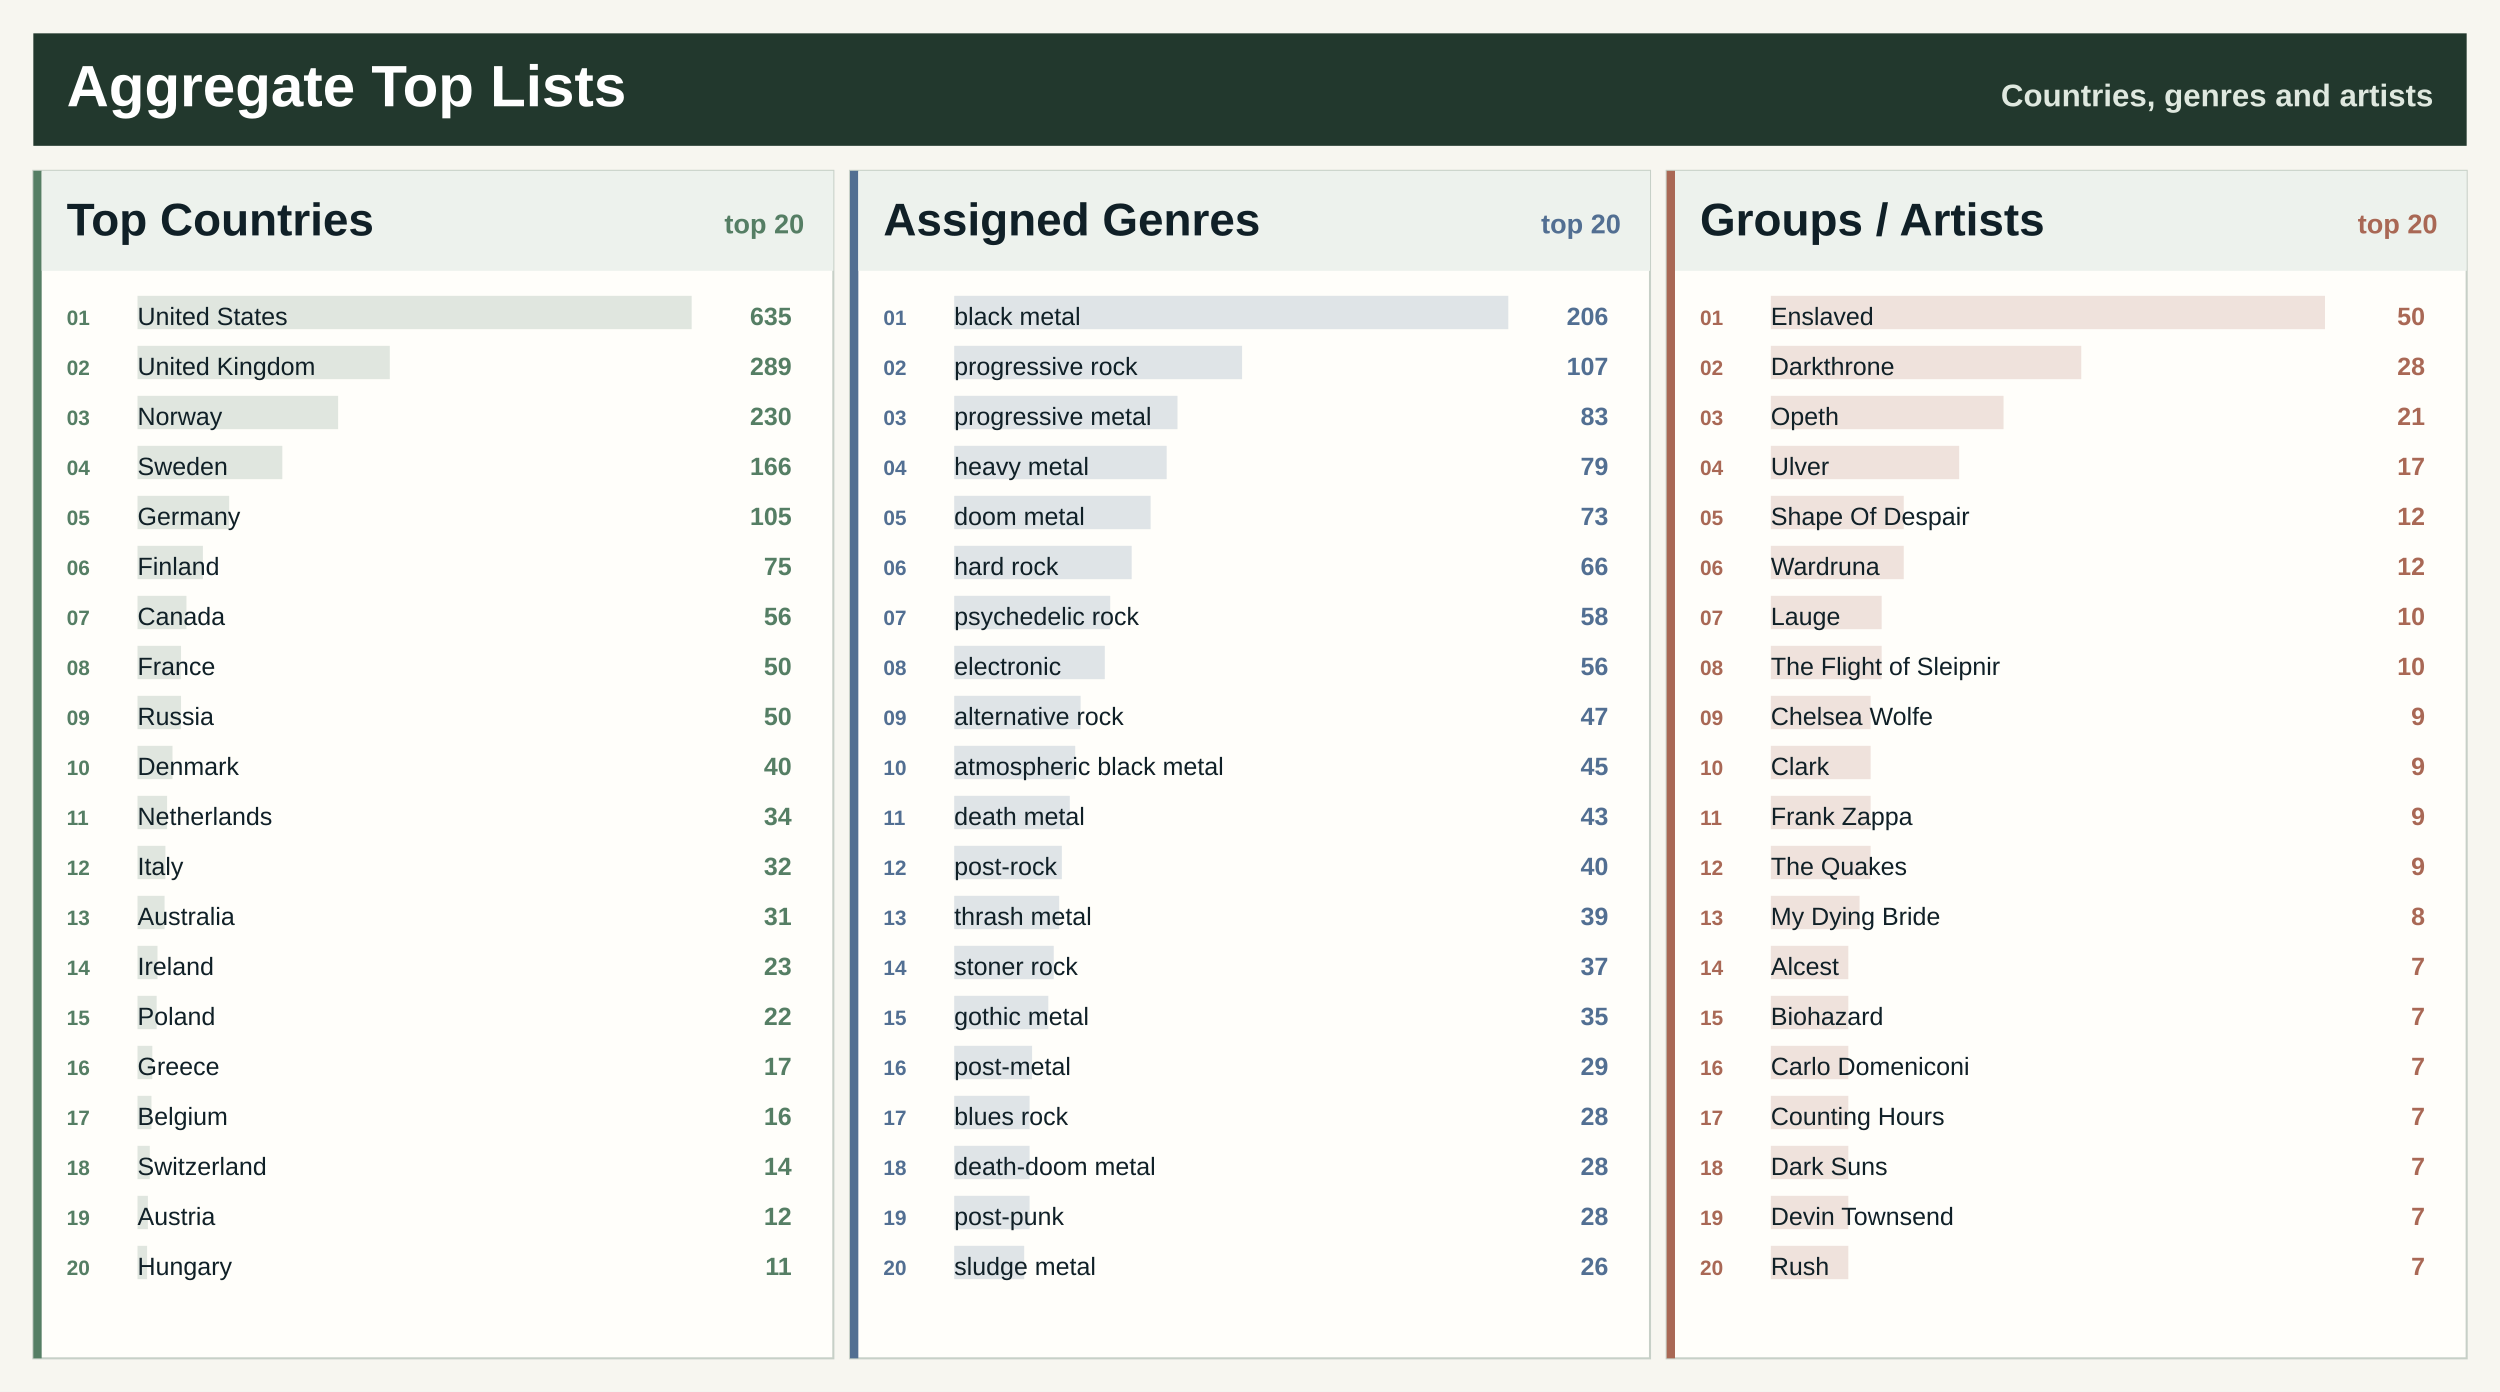
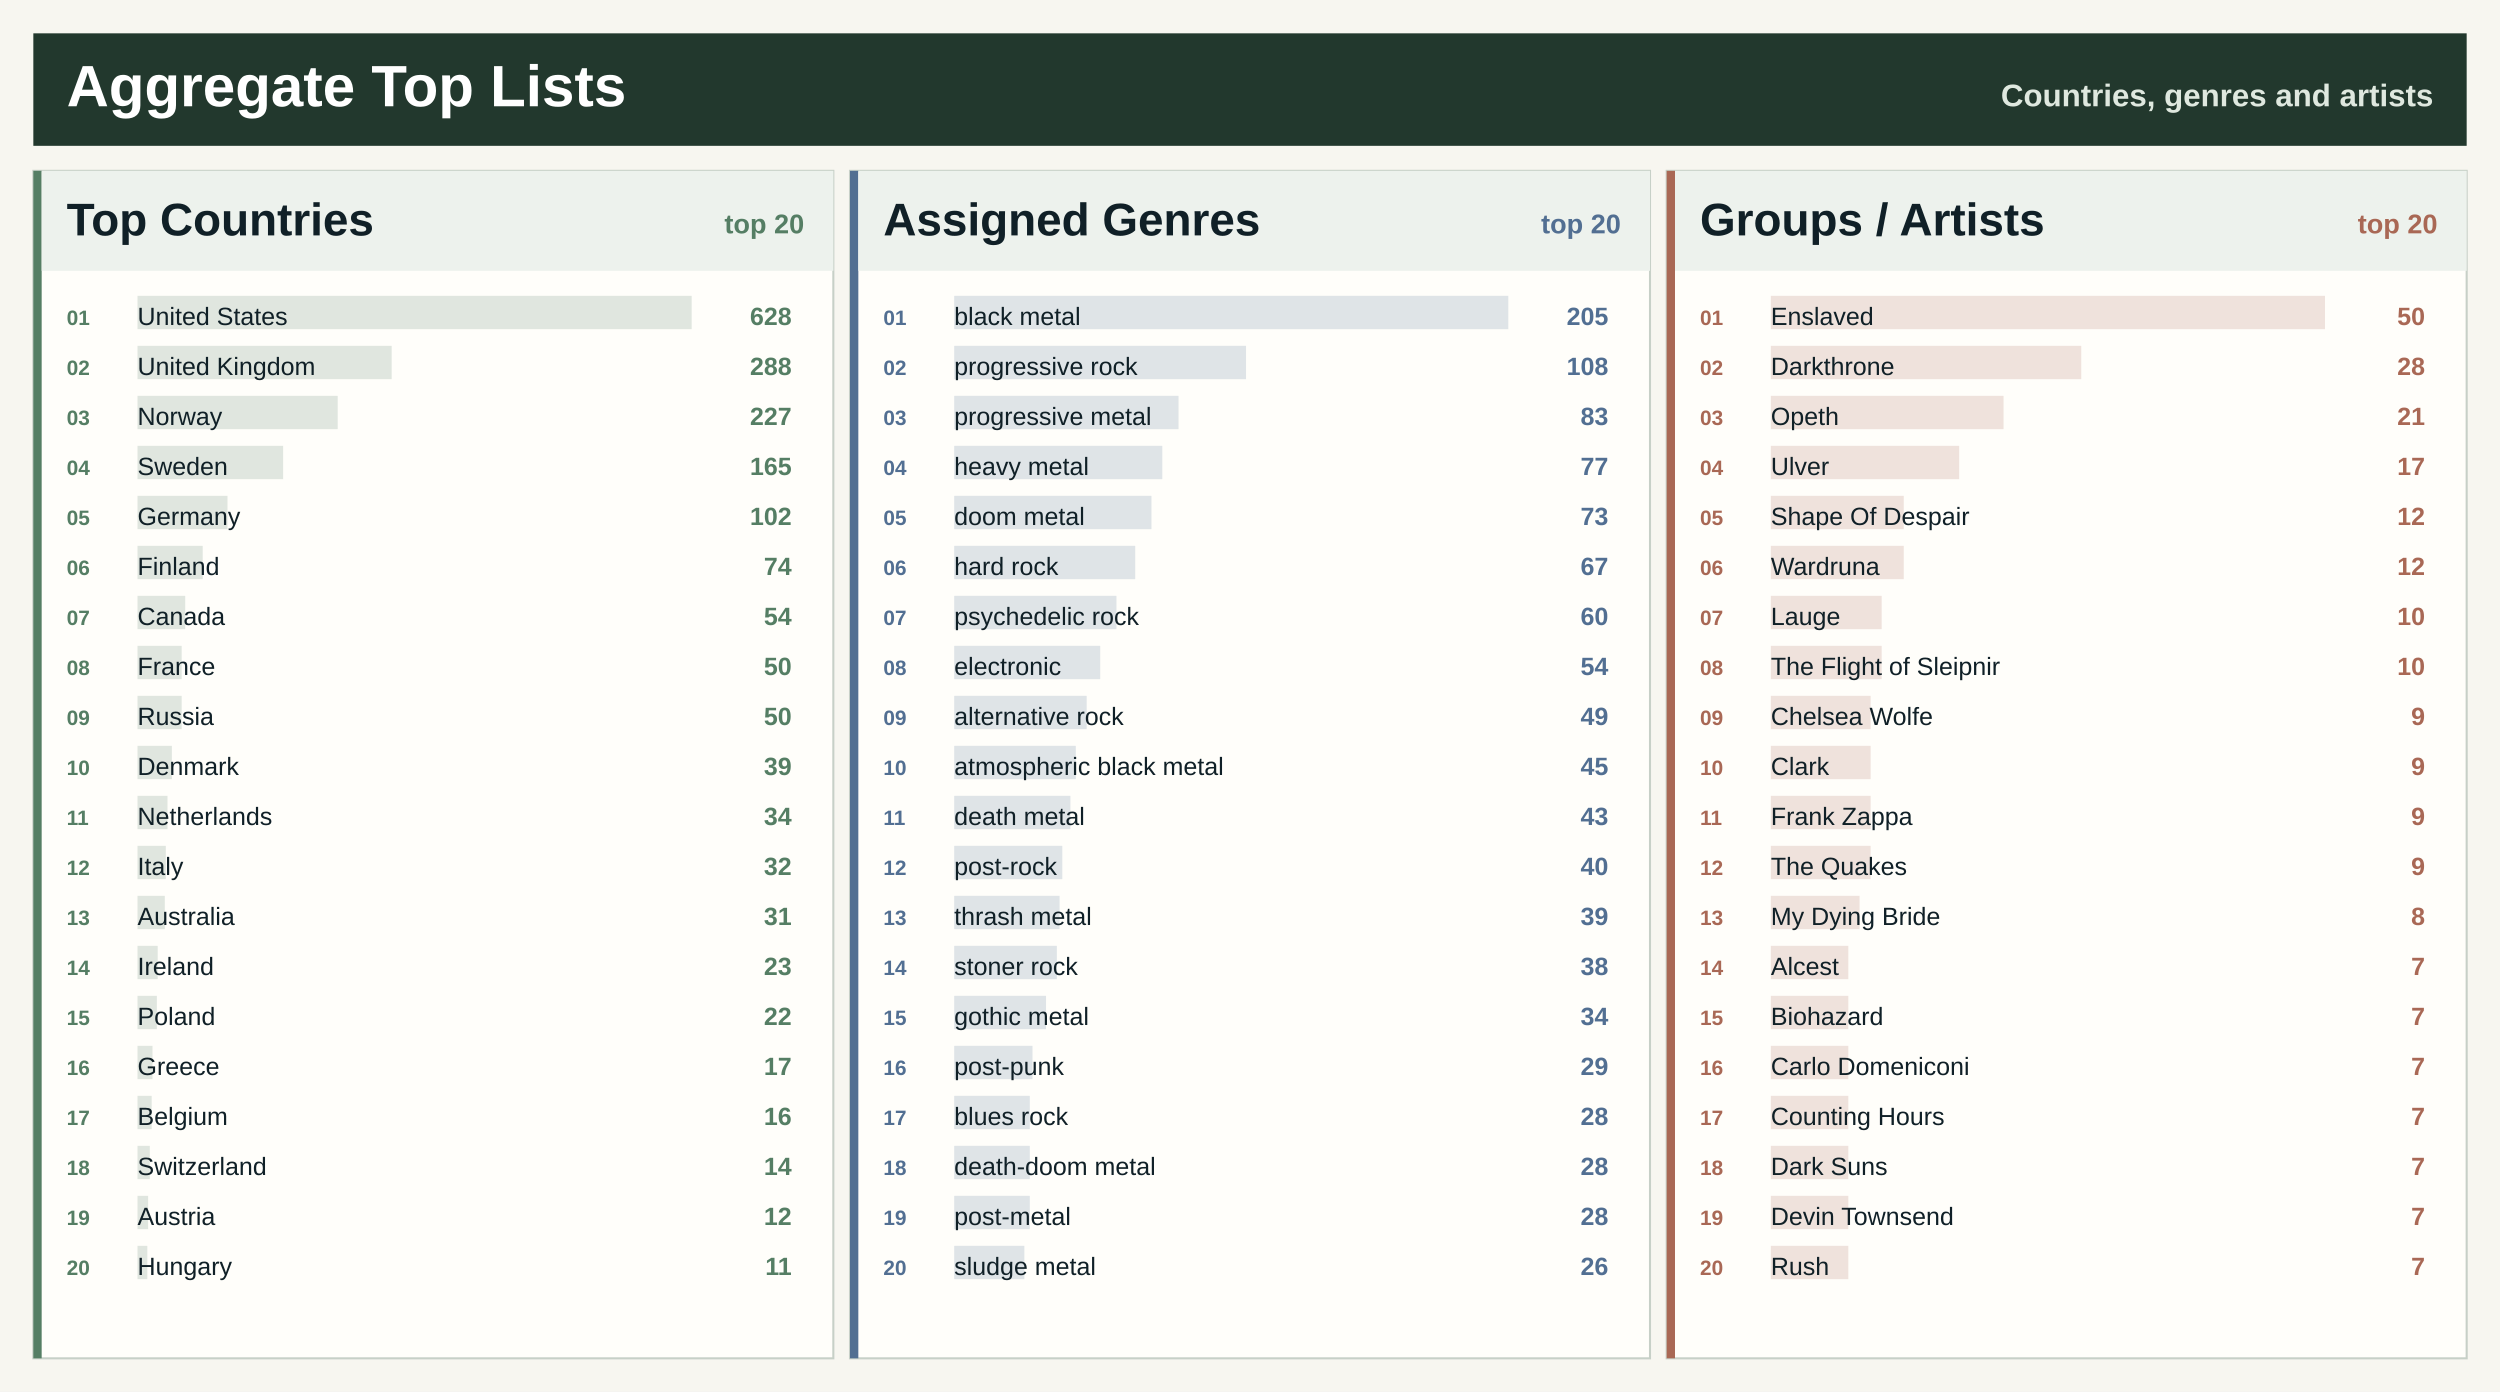
<svg xmlns="http://www.w3.org/2000/svg" width="1200" height="668" viewBox="0 0 1200 668" role="img" aria-label="Spotify aggregate top lists">
  <rect width="1200" height="668" fill="#f7f6f0" />
  <rect x="16" y="16" width="1168" height="54" fill="#22382d" />
  <text x="32.0" y="51.0" font-family="Segoe UI, Arial, sans-serif" font-size="28" font-weight="800" fill="#ffffff" text-anchor="start">Aggregate Top Lists</text>
  <text x="1168.0" y="51.0" font-family="Segoe UI, Arial, sans-serif" font-size="15" font-weight="800" fill="#dfe8df" text-anchor="end">Countries, genres and artists</text>
  <rect x="16.0" y="82.0" width="384.0" height="570" fill="#fffefa" stroke="#c7d0c7" />
  <rect x="16.0" y="82.0" width="4" height="570" fill="#557e64" />
  <rect x="20.0" y="82.0" width="380.0" height="48" fill="#edf2ed" />
  <text x="32.0" y="113.0" font-family="Segoe UI, Arial, sans-serif" font-size="22" font-weight="800" fill="#102027" text-anchor="start">Top Countries</text>
  <text x="386.0" y="112.0" font-family="Segoe UI, Arial, sans-serif" font-size="13" font-weight="800" fill="#557e64" text-anchor="end">top 20</text>
  <rect x="66.0" y="142.0" width="266.0" height="16" fill="#557e64" fill-opacity="0.18" />
  <text x="32.0" y="156.0" font-family="Segoe UI, Arial, sans-serif" font-size="10" font-weight="800" fill="#557e64" text-anchor="start">01</text>
  <text x="66.0" y="156.0" font-family="Segoe UI, Arial, sans-serif" font-size="12" font-weight="400" fill="#102027" text-anchor="start">United States</text>
-   <text x="380.0" y="156.0" font-family="Segoe UI, Arial, sans-serif" font-size="12" font-weight="800" fill="#557e64" text-anchor="end">635</text>
-   <rect x="66.0" y="166.0" width="121.1" height="16" fill="#557e64" fill-opacity="0.18" />
+   <text x="380.0" y="156.0" font-family="Segoe UI, Arial, sans-serif" font-size="12" font-weight="800" fill="#557e64" text-anchor="end">628</text>
+   <rect x="66.0" y="166.0" width="122.0" height="16" fill="#557e64" fill-opacity="0.18" />
  <text x="32.0" y="180.0" font-family="Segoe UI, Arial, sans-serif" font-size="10" font-weight="800" fill="#557e64" text-anchor="start">02</text>
  <text x="66.0" y="180.0" font-family="Segoe UI, Arial, sans-serif" font-size="12" font-weight="400" fill="#102027" text-anchor="start">United Kingdom</text>
-   <text x="380.0" y="180.0" font-family="Segoe UI, Arial, sans-serif" font-size="12" font-weight="800" fill="#557e64" text-anchor="end">289</text>
-   <rect x="66.0" y="190.0" width="96.3" height="16" fill="#557e64" fill-opacity="0.18" />
+   <text x="380.0" y="180.0" font-family="Segoe UI, Arial, sans-serif" font-size="12" font-weight="800" fill="#557e64" text-anchor="end">288</text>
+   <rect x="66.0" y="190.0" width="96.1" height="16" fill="#557e64" fill-opacity="0.18" />
  <text x="32.0" y="204.0" font-family="Segoe UI, Arial, sans-serif" font-size="10" font-weight="800" fill="#557e64" text-anchor="start">03</text>
  <text x="66.0" y="204.0" font-family="Segoe UI, Arial, sans-serif" font-size="12" font-weight="400" fill="#102027" text-anchor="start">Norway</text>
-   <text x="380.0" y="204.0" font-family="Segoe UI, Arial, sans-serif" font-size="12" font-weight="800" fill="#557e64" text-anchor="end">230</text>
-   <rect x="66.0" y="214.0" width="69.5" height="16" fill="#557e64" fill-opacity="0.18" />
+   <text x="380.0" y="204.0" font-family="Segoe UI, Arial, sans-serif" font-size="12" font-weight="800" fill="#557e64" text-anchor="end">227</text>
+   <rect x="66.0" y="214.0" width="69.9" height="16" fill="#557e64" fill-opacity="0.18" />
  <text x="32.0" y="228.0" font-family="Segoe UI, Arial, sans-serif" font-size="10" font-weight="800" fill="#557e64" text-anchor="start">04</text>
  <text x="66.0" y="228.0" font-family="Segoe UI, Arial, sans-serif" font-size="12" font-weight="400" fill="#102027" text-anchor="start">Sweden</text>
-   <text x="380.0" y="228.0" font-family="Segoe UI, Arial, sans-serif" font-size="12" font-weight="800" fill="#557e64" text-anchor="end">166</text>
-   <rect x="66.0" y="238.0" width="44.0" height="16" fill="#557e64" fill-opacity="0.18" />
+   <text x="380.0" y="228.0" font-family="Segoe UI, Arial, sans-serif" font-size="12" font-weight="800" fill="#557e64" text-anchor="end">165</text>
+   <rect x="66.0" y="238.0" width="43.2" height="16" fill="#557e64" fill-opacity="0.18" />
  <text x="32.0" y="252.0" font-family="Segoe UI, Arial, sans-serif" font-size="10" font-weight="800" fill="#557e64" text-anchor="start">05</text>
  <text x="66.0" y="252.0" font-family="Segoe UI, Arial, sans-serif" font-size="12" font-weight="400" fill="#102027" text-anchor="start">Germany</text>
-   <text x="380.0" y="252.0" font-family="Segoe UI, Arial, sans-serif" font-size="12" font-weight="800" fill="#557e64" text-anchor="end">105</text>
-   <rect x="66.0" y="262.0" width="31.4" height="16" fill="#557e64" fill-opacity="0.18" />
+   <text x="380.0" y="252.0" font-family="Segoe UI, Arial, sans-serif" font-size="12" font-weight="800" fill="#557e64" text-anchor="end">102</text>
+   <rect x="66.0" y="262.0" width="31.3" height="16" fill="#557e64" fill-opacity="0.18" />
  <text x="32.0" y="276.0" font-family="Segoe UI, Arial, sans-serif" font-size="10" font-weight="800" fill="#557e64" text-anchor="start">06</text>
  <text x="66.0" y="276.0" font-family="Segoe UI, Arial, sans-serif" font-size="12" font-weight="400" fill="#102027" text-anchor="start">Finland</text>
-   <text x="380.0" y="276.0" font-family="Segoe UI, Arial, sans-serif" font-size="12" font-weight="800" fill="#557e64" text-anchor="end">75</text>
-   <rect x="66.0" y="286.0" width="23.5" height="16" fill="#557e64" fill-opacity="0.18" />
+   <text x="380.0" y="276.0" font-family="Segoe UI, Arial, sans-serif" font-size="12" font-weight="800" fill="#557e64" text-anchor="end">74</text>
+   <rect x="66.0" y="286.0" width="22.9" height="16" fill="#557e64" fill-opacity="0.18" />
  <text x="32.0" y="300.0" font-family="Segoe UI, Arial, sans-serif" font-size="10" font-weight="800" fill="#557e64" text-anchor="start">07</text>
  <text x="66.0" y="300.0" font-family="Segoe UI, Arial, sans-serif" font-size="12" font-weight="400" fill="#102027" text-anchor="start">Canada</text>
-   <text x="380.0" y="300.0" font-family="Segoe UI, Arial, sans-serif" font-size="12" font-weight="800" fill="#557e64" text-anchor="end">56</text>
-   <rect x="66.0" y="310.0" width="20.9" height="16" fill="#557e64" fill-opacity="0.18" />
+   <text x="380.0" y="300.0" font-family="Segoe UI, Arial, sans-serif" font-size="12" font-weight="800" fill="#557e64" text-anchor="end">54</text>
+   <rect x="66.0" y="310.0" width="21.2" height="16" fill="#557e64" fill-opacity="0.18" />
  <text x="32.0" y="324.0" font-family="Segoe UI, Arial, sans-serif" font-size="10" font-weight="800" fill="#557e64" text-anchor="start">08</text>
  <text x="66.0" y="324.0" font-family="Segoe UI, Arial, sans-serif" font-size="12" font-weight="400" fill="#102027" text-anchor="start">France</text>
  <text x="380.0" y="324.0" font-family="Segoe UI, Arial, sans-serif" font-size="12" font-weight="800" fill="#557e64" text-anchor="end">50</text>
-   <rect x="66.0" y="334.0" width="20.9" height="16" fill="#557e64" fill-opacity="0.18" />
+   <rect x="66.0" y="334.0" width="21.2" height="16" fill="#557e64" fill-opacity="0.18" />
  <text x="32.0" y="348.0" font-family="Segoe UI, Arial, sans-serif" font-size="10" font-weight="800" fill="#557e64" text-anchor="start">09</text>
  <text x="66.0" y="348.0" font-family="Segoe UI, Arial, sans-serif" font-size="12" font-weight="400" fill="#102027" text-anchor="start">Russia</text>
  <text x="380.0" y="348.0" font-family="Segoe UI, Arial, sans-serif" font-size="12" font-weight="800" fill="#557e64" text-anchor="end">50</text>
-   <rect x="66.0" y="358.0" width="16.8" height="16" fill="#557e64" fill-opacity="0.18" />
+   <rect x="66.0" y="358.0" width="16.5" height="16" fill="#557e64" fill-opacity="0.18" />
  <text x="32.0" y="372.0" font-family="Segoe UI, Arial, sans-serif" font-size="10" font-weight="800" fill="#557e64" text-anchor="start">10</text>
  <text x="66.0" y="372.0" font-family="Segoe UI, Arial, sans-serif" font-size="12" font-weight="400" fill="#102027" text-anchor="start">Denmark</text>
-   <text x="380.0" y="372.0" font-family="Segoe UI, Arial, sans-serif" font-size="12" font-weight="800" fill="#557e64" text-anchor="end">40</text>
-   <rect x="66.0" y="382.0" width="14.2" height="16" fill="#557e64" fill-opacity="0.18" />
+   <text x="380.0" y="372.0" font-family="Segoe UI, Arial, sans-serif" font-size="12" font-weight="800" fill="#557e64" text-anchor="end">39</text>
+   <rect x="66.0" y="382.0" width="14.4" height="16" fill="#557e64" fill-opacity="0.18" />
  <text x="32.0" y="396.0" font-family="Segoe UI, Arial, sans-serif" font-size="10" font-weight="800" fill="#557e64" text-anchor="start">11</text>
  <text x="66.0" y="396.0" font-family="Segoe UI, Arial, sans-serif" font-size="12" font-weight="400" fill="#102027" text-anchor="start">Netherlands</text>
  <text x="380.0" y="396.0" font-family="Segoe UI, Arial, sans-serif" font-size="12" font-weight="800" fill="#557e64" text-anchor="end">34</text>
-   <rect x="66.0" y="406.0" width="13.4" height="16" fill="#557e64" fill-opacity="0.18" />
+   <rect x="66.0" y="406.0" width="13.6" height="16" fill="#557e64" fill-opacity="0.18" />
  <text x="32.0" y="420.0" font-family="Segoe UI, Arial, sans-serif" font-size="10" font-weight="800" fill="#557e64" text-anchor="start">12</text>
  <text x="66.0" y="420.0" font-family="Segoe UI, Arial, sans-serif" font-size="12" font-weight="400" fill="#102027" text-anchor="start">Italy</text>
  <text x="380.0" y="420.0" font-family="Segoe UI, Arial, sans-serif" font-size="12" font-weight="800" fill="#557e64" text-anchor="end">32</text>
-   <rect x="66.0" y="430.0" width="13.0" height="16" fill="#557e64" fill-opacity="0.18" />
+   <rect x="66.0" y="430.0" width="13.1" height="16" fill="#557e64" fill-opacity="0.18" />
  <text x="32.0" y="444.0" font-family="Segoe UI, Arial, sans-serif" font-size="10" font-weight="800" fill="#557e64" text-anchor="start">13</text>
  <text x="66.0" y="444.0" font-family="Segoe UI, Arial, sans-serif" font-size="12" font-weight="400" fill="#102027" text-anchor="start">Australia</text>
  <text x="380.0" y="444.0" font-family="Segoe UI, Arial, sans-serif" font-size="12" font-weight="800" fill="#557e64" text-anchor="end">31</text>
-   <rect x="66.0" y="454.0" width="9.6" height="16" fill="#557e64" fill-opacity="0.18" />
+   <rect x="66.0" y="454.0" width="9.7" height="16" fill="#557e64" fill-opacity="0.18" />
  <text x="32.0" y="468.0" font-family="Segoe UI, Arial, sans-serif" font-size="10" font-weight="800" fill="#557e64" text-anchor="start">14</text>
  <text x="66.0" y="468.0" font-family="Segoe UI, Arial, sans-serif" font-size="12" font-weight="400" fill="#102027" text-anchor="start">Ireland</text>
  <text x="380.0" y="468.0" font-family="Segoe UI, Arial, sans-serif" font-size="12" font-weight="800" fill="#557e64" text-anchor="end">23</text>
-   <rect x="66.0" y="478.0" width="9.2" height="16" fill="#557e64" fill-opacity="0.18" />
+   <rect x="66.0" y="478.0" width="9.3" height="16" fill="#557e64" fill-opacity="0.18" />
  <text x="32.0" y="492.0" font-family="Segoe UI, Arial, sans-serif" font-size="10" font-weight="800" fill="#557e64" text-anchor="start">15</text>
  <text x="66.0" y="492.0" font-family="Segoe UI, Arial, sans-serif" font-size="12" font-weight="400" fill="#102027" text-anchor="start">Poland</text>
  <text x="380.0" y="492.0" font-family="Segoe UI, Arial, sans-serif" font-size="12" font-weight="800" fill="#557e64" text-anchor="end">22</text>
-   <rect x="66.0" y="502.0" width="7.1" height="16" fill="#557e64" fill-opacity="0.18" />
+   <rect x="66.0" y="502.0" width="7.2" height="16" fill="#557e64" fill-opacity="0.18" />
  <text x="32.0" y="516.0" font-family="Segoe UI, Arial, sans-serif" font-size="10" font-weight="800" fill="#557e64" text-anchor="start">16</text>
  <text x="66.0" y="516.0" font-family="Segoe UI, Arial, sans-serif" font-size="12" font-weight="400" fill="#102027" text-anchor="start">Greece</text>
  <text x="380.0" y="516.0" font-family="Segoe UI, Arial, sans-serif" font-size="12" font-weight="800" fill="#557e64" text-anchor="end">17</text>
-   <rect x="66.0" y="526.0" width="6.7" height="16" fill="#557e64" fill-opacity="0.18" />
+   <rect x="66.0" y="526.0" width="6.8" height="16" fill="#557e64" fill-opacity="0.18" />
  <text x="32.0" y="540.0" font-family="Segoe UI, Arial, sans-serif" font-size="10" font-weight="800" fill="#557e64" text-anchor="start">17</text>
  <text x="66.0" y="540.0" font-family="Segoe UI, Arial, sans-serif" font-size="12" font-weight="400" fill="#102027" text-anchor="start">Belgium</text>
  <text x="380.0" y="540.0" font-family="Segoe UI, Arial, sans-serif" font-size="12" font-weight="800" fill="#557e64" text-anchor="end">16</text>
  <rect x="66.0" y="550.0" width="5.9" height="16" fill="#557e64" fill-opacity="0.18" />
  <text x="32.0" y="564.0" font-family="Segoe UI, Arial, sans-serif" font-size="10" font-weight="800" fill="#557e64" text-anchor="start">18</text>
  <text x="66.0" y="564.0" font-family="Segoe UI, Arial, sans-serif" font-size="12" font-weight="400" fill="#102027" text-anchor="start">Switzerland</text>
  <text x="380.0" y="564.0" font-family="Segoe UI, Arial, sans-serif" font-size="12" font-weight="800" fill="#557e64" text-anchor="end">14</text>
-   <rect x="66.0" y="574.0" width="5.0" height="16" fill="#557e64" fill-opacity="0.18" />
+   <rect x="66.0" y="574.0" width="5.1" height="16" fill="#557e64" fill-opacity="0.18" />
  <text x="32.0" y="588.0" font-family="Segoe UI, Arial, sans-serif" font-size="10" font-weight="800" fill="#557e64" text-anchor="start">19</text>
  <text x="66.0" y="588.0" font-family="Segoe UI, Arial, sans-serif" font-size="12" font-weight="400" fill="#102027" text-anchor="start">Austria</text>
  <text x="380.0" y="588.0" font-family="Segoe UI, Arial, sans-serif" font-size="12" font-weight="800" fill="#557e64" text-anchor="end">12</text>
-   <rect x="66.0" y="598.0" width="4.6" height="16" fill="#557e64" fill-opacity="0.18" />
+   <rect x="66.0" y="598.0" width="4.7" height="16" fill="#557e64" fill-opacity="0.18" />
  <text x="32.0" y="612.0" font-family="Segoe UI, Arial, sans-serif" font-size="10" font-weight="800" fill="#557e64" text-anchor="start">20</text>
  <text x="66.0" y="612.0" font-family="Segoe UI, Arial, sans-serif" font-size="12" font-weight="400" fill="#102027" text-anchor="start">Hungary</text>
  <text x="380.0" y="612.0" font-family="Segoe UI, Arial, sans-serif" font-size="12" font-weight="800" fill="#557e64" text-anchor="end">11</text>
  <rect x="408.0" y="82.0" width="384.0" height="570" fill="#fffefa" stroke="#c7d0c7" />
  <rect x="408.0" y="82.0" width="4" height="570" fill="#526f92" />
  <rect x="412.0" y="82.0" width="380.0" height="48" fill="#edf2ed" />
  <text x="424.0" y="113.0" font-family="Segoe UI, Arial, sans-serif" font-size="22" font-weight="800" fill="#102027" text-anchor="start">Assigned Genres</text>
  <text x="778.0" y="112.0" font-family="Segoe UI, Arial, sans-serif" font-size="13" font-weight="800" fill="#526f92" text-anchor="end">top 20</text>
  <rect x="458.0" y="142.0" width="266.0" height="16" fill="#526f92" fill-opacity="0.18" />
  <text x="424.0" y="156.0" font-family="Segoe UI, Arial, sans-serif" font-size="10" font-weight="800" fill="#526f92" text-anchor="start">01</text>
  <text x="458.0" y="156.0" font-family="Segoe UI, Arial, sans-serif" font-size="12" font-weight="400" fill="#102027" text-anchor="start">black metal</text>
-   <text x="772.0" y="156.0" font-family="Segoe UI, Arial, sans-serif" font-size="12" font-weight="800" fill="#526f92" text-anchor="end">206</text>
-   <rect x="458.0" y="166.0" width="138.2" height="16" fill="#526f92" fill-opacity="0.18" />
+   <text x="772.0" y="156.0" font-family="Segoe UI, Arial, sans-serif" font-size="12" font-weight="800" fill="#526f92" text-anchor="end">205</text>
+   <rect x="458.0" y="166.0" width="140.1" height="16" fill="#526f92" fill-opacity="0.18" />
  <text x="424.0" y="180.0" font-family="Segoe UI, Arial, sans-serif" font-size="10" font-weight="800" fill="#526f92" text-anchor="start">02</text>
  <text x="458.0" y="180.0" font-family="Segoe UI, Arial, sans-serif" font-size="12" font-weight="400" fill="#102027" text-anchor="start">progressive rock</text>
-   <text x="772.0" y="180.0" font-family="Segoe UI, Arial, sans-serif" font-size="12" font-weight="800" fill="#526f92" text-anchor="end">107</text>
-   <rect x="458.0" y="190.0" width="107.2" height="16" fill="#526f92" fill-opacity="0.18" />
+   <text x="772.0" y="180.0" font-family="Segoe UI, Arial, sans-serif" font-size="12" font-weight="800" fill="#526f92" text-anchor="end">108</text>
+   <rect x="458.0" y="190.0" width="107.7" height="16" fill="#526f92" fill-opacity="0.18" />
  <text x="424.0" y="204.0" font-family="Segoe UI, Arial, sans-serif" font-size="10" font-weight="800" fill="#526f92" text-anchor="start">03</text>
  <text x="458.0" y="204.0" font-family="Segoe UI, Arial, sans-serif" font-size="12" font-weight="400" fill="#102027" text-anchor="start">progressive metal</text>
  <text x="772.0" y="204.0" font-family="Segoe UI, Arial, sans-serif" font-size="12" font-weight="800" fill="#526f92" text-anchor="end">83</text>
-   <rect x="458.0" y="214.0" width="102.0" height="16" fill="#526f92" fill-opacity="0.18" />
+   <rect x="458.0" y="214.0" width="99.9" height="16" fill="#526f92" fill-opacity="0.18" />
  <text x="424.0" y="228.0" font-family="Segoe UI, Arial, sans-serif" font-size="10" font-weight="800" fill="#526f92" text-anchor="start">04</text>
  <text x="458.0" y="228.0" font-family="Segoe UI, Arial, sans-serif" font-size="12" font-weight="400" fill="#102027" text-anchor="start">heavy metal</text>
-   <text x="772.0" y="228.0" font-family="Segoe UI, Arial, sans-serif" font-size="12" font-weight="800" fill="#526f92" text-anchor="end">79</text>
-   <rect x="458.0" y="238.0" width="94.3" height="16" fill="#526f92" fill-opacity="0.18" />
+   <text x="772.0" y="228.0" font-family="Segoe UI, Arial, sans-serif" font-size="12" font-weight="800" fill="#526f92" text-anchor="end">77</text>
+   <rect x="458.0" y="238.0" width="94.7" height="16" fill="#526f92" fill-opacity="0.18" />
  <text x="424.0" y="252.0" font-family="Segoe UI, Arial, sans-serif" font-size="10" font-weight="800" fill="#526f92" text-anchor="start">05</text>
  <text x="458.0" y="252.0" font-family="Segoe UI, Arial, sans-serif" font-size="12" font-weight="400" fill="#102027" text-anchor="start">doom metal</text>
  <text x="772.0" y="252.0" font-family="Segoe UI, Arial, sans-serif" font-size="12" font-weight="800" fill="#526f92" text-anchor="end">73</text>
-   <rect x="458.0" y="262.0" width="85.2" height="16" fill="#526f92" fill-opacity="0.18" />
+   <rect x="458.0" y="262.0" width="86.9" height="16" fill="#526f92" fill-opacity="0.18" />
  <text x="424.0" y="276.0" font-family="Segoe UI, Arial, sans-serif" font-size="10" font-weight="800" fill="#526f92" text-anchor="start">06</text>
  <text x="458.0" y="276.0" font-family="Segoe UI, Arial, sans-serif" font-size="12" font-weight="400" fill="#102027" text-anchor="start">hard rock</text>
-   <text x="772.0" y="276.0" font-family="Segoe UI, Arial, sans-serif" font-size="12" font-weight="800" fill="#526f92" text-anchor="end">66</text>
-   <rect x="458.0" y="286.0" width="74.9" height="16" fill="#526f92" fill-opacity="0.18" />
+   <text x="772.0" y="276.0" font-family="Segoe UI, Arial, sans-serif" font-size="12" font-weight="800" fill="#526f92" text-anchor="end">67</text>
+   <rect x="458.0" y="286.0" width="77.9" height="16" fill="#526f92" fill-opacity="0.18" />
  <text x="424.0" y="300.0" font-family="Segoe UI, Arial, sans-serif" font-size="10" font-weight="800" fill="#526f92" text-anchor="start">07</text>
  <text x="458.0" y="300.0" font-family="Segoe UI, Arial, sans-serif" font-size="12" font-weight="400" fill="#102027" text-anchor="start">psychedelic rock</text>
-   <text x="772.0" y="300.0" font-family="Segoe UI, Arial, sans-serif" font-size="12" font-weight="800" fill="#526f92" text-anchor="end">58</text>
-   <rect x="458.0" y="310.0" width="72.3" height="16" fill="#526f92" fill-opacity="0.18" />
+   <text x="772.0" y="300.0" font-family="Segoe UI, Arial, sans-serif" font-size="12" font-weight="800" fill="#526f92" text-anchor="end">60</text>
+   <rect x="458.0" y="310.0" width="70.1" height="16" fill="#526f92" fill-opacity="0.18" />
  <text x="424.0" y="324.0" font-family="Segoe UI, Arial, sans-serif" font-size="10" font-weight="800" fill="#526f92" text-anchor="start">08</text>
  <text x="458.0" y="324.0" font-family="Segoe UI, Arial, sans-serif" font-size="12" font-weight="400" fill="#102027" text-anchor="start">electronic</text>
-   <text x="772.0" y="324.0" font-family="Segoe UI, Arial, sans-serif" font-size="12" font-weight="800" fill="#526f92" text-anchor="end">56</text>
-   <rect x="458.0" y="334.0" width="60.7" height="16" fill="#526f92" fill-opacity="0.18" />
+   <text x="772.0" y="324.0" font-family="Segoe UI, Arial, sans-serif" font-size="12" font-weight="800" fill="#526f92" text-anchor="end">54</text>
+   <rect x="458.0" y="334.0" width="63.6" height="16" fill="#526f92" fill-opacity="0.18" />
  <text x="424.0" y="348.0" font-family="Segoe UI, Arial, sans-serif" font-size="10" font-weight="800" fill="#526f92" text-anchor="start">09</text>
  <text x="458.0" y="348.0" font-family="Segoe UI, Arial, sans-serif" font-size="12" font-weight="400" fill="#102027" text-anchor="start">alternative rock</text>
-   <text x="772.0" y="348.0" font-family="Segoe UI, Arial, sans-serif" font-size="12" font-weight="800" fill="#526f92" text-anchor="end">47</text>
-   <rect x="458.0" y="358.0" width="58.1" height="16" fill="#526f92" fill-opacity="0.18" />
+   <text x="772.0" y="348.0" font-family="Segoe UI, Arial, sans-serif" font-size="12" font-weight="800" fill="#526f92" text-anchor="end">49</text>
+   <rect x="458.0" y="358.0" width="58.4" height="16" fill="#526f92" fill-opacity="0.18" />
  <text x="424.0" y="372.0" font-family="Segoe UI, Arial, sans-serif" font-size="10" font-weight="800" fill="#526f92" text-anchor="start">10</text>
  <text x="458.0" y="372.0" font-family="Segoe UI, Arial, sans-serif" font-size="12" font-weight="400" fill="#102027" text-anchor="start">atmospheric black metal</text>
  <text x="772.0" y="372.0" font-family="Segoe UI, Arial, sans-serif" font-size="12" font-weight="800" fill="#526f92" text-anchor="end">45</text>
-   <rect x="458.0" y="382.0" width="55.5" height="16" fill="#526f92" fill-opacity="0.18" />
+   <rect x="458.0" y="382.0" width="55.8" height="16" fill="#526f92" fill-opacity="0.18" />
  <text x="424.0" y="396.0" font-family="Segoe UI, Arial, sans-serif" font-size="10" font-weight="800" fill="#526f92" text-anchor="start">11</text>
  <text x="458.0" y="396.0" font-family="Segoe UI, Arial, sans-serif" font-size="12" font-weight="400" fill="#102027" text-anchor="start">death metal</text>
  <text x="772.0" y="396.0" font-family="Segoe UI, Arial, sans-serif" font-size="12" font-weight="800" fill="#526f92" text-anchor="end">43</text>
-   <rect x="458.0" y="406.0" width="51.7" height="16" fill="#526f92" fill-opacity="0.18" />
+   <rect x="458.0" y="406.0" width="51.9" height="16" fill="#526f92" fill-opacity="0.18" />
  <text x="424.0" y="420.0" font-family="Segoe UI, Arial, sans-serif" font-size="10" font-weight="800" fill="#526f92" text-anchor="start">12</text>
  <text x="458.0" y="420.0" font-family="Segoe UI, Arial, sans-serif" font-size="12" font-weight="400" fill="#102027" text-anchor="start">post-rock</text>
  <text x="772.0" y="420.0" font-family="Segoe UI, Arial, sans-serif" font-size="12" font-weight="800" fill="#526f92" text-anchor="end">40</text>
-   <rect x="458.0" y="430.0" width="50.4" height="16" fill="#526f92" fill-opacity="0.18" />
+   <rect x="458.0" y="430.0" width="50.6" height="16" fill="#526f92" fill-opacity="0.18" />
  <text x="424.0" y="444.0" font-family="Segoe UI, Arial, sans-serif" font-size="10" font-weight="800" fill="#526f92" text-anchor="start">13</text>
  <text x="458.0" y="444.0" font-family="Segoe UI, Arial, sans-serif" font-size="12" font-weight="400" fill="#102027" text-anchor="start">thrash metal</text>
  <text x="772.0" y="444.0" font-family="Segoe UI, Arial, sans-serif" font-size="12" font-weight="800" fill="#526f92" text-anchor="end">39</text>
-   <rect x="458.0" y="454.0" width="47.8" height="16" fill="#526f92" fill-opacity="0.18" />
+   <rect x="458.0" y="454.0" width="49.3" height="16" fill="#526f92" fill-opacity="0.18" />
  <text x="424.0" y="468.0" font-family="Segoe UI, Arial, sans-serif" font-size="10" font-weight="800" fill="#526f92" text-anchor="start">14</text>
  <text x="458.0" y="468.0" font-family="Segoe UI, Arial, sans-serif" font-size="12" font-weight="400" fill="#102027" text-anchor="start">stoner rock</text>
-   <text x="772.0" y="468.0" font-family="Segoe UI, Arial, sans-serif" font-size="12" font-weight="800" fill="#526f92" text-anchor="end">37</text>
-   <rect x="458.0" y="478.0" width="45.2" height="16" fill="#526f92" fill-opacity="0.18" />
+   <text x="772.0" y="468.0" font-family="Segoe UI, Arial, sans-serif" font-size="12" font-weight="800" fill="#526f92" text-anchor="end">38</text>
+   <rect x="458.0" y="478.0" width="44.1" height="16" fill="#526f92" fill-opacity="0.18" />
  <text x="424.0" y="492.0" font-family="Segoe UI, Arial, sans-serif" font-size="10" font-weight="800" fill="#526f92" text-anchor="start">15</text>
  <text x="458.0" y="492.0" font-family="Segoe UI, Arial, sans-serif" font-size="12" font-weight="400" fill="#102027" text-anchor="start">gothic metal</text>
-   <text x="772.0" y="492.0" font-family="Segoe UI, Arial, sans-serif" font-size="12" font-weight="800" fill="#526f92" text-anchor="end">35</text>
-   <rect x="458.0" y="502.0" width="37.4" height="16" fill="#526f92" fill-opacity="0.18" />
+   <text x="772.0" y="492.0" font-family="Segoe UI, Arial, sans-serif" font-size="12" font-weight="800" fill="#526f92" text-anchor="end">34</text>
+   <rect x="458.0" y="502.0" width="37.6" height="16" fill="#526f92" fill-opacity="0.18" />
  <text x="424.0" y="516.0" font-family="Segoe UI, Arial, sans-serif" font-size="10" font-weight="800" fill="#526f92" text-anchor="start">16</text>
-   <text x="458.0" y="516.0" font-family="Segoe UI, Arial, sans-serif" font-size="12" font-weight="400" fill="#102027" text-anchor="start">post-metal</text>
+   <text x="458.0" y="516.0" font-family="Segoe UI, Arial, sans-serif" font-size="12" font-weight="400" fill="#102027" text-anchor="start">post-punk</text>
  <text x="772.0" y="516.0" font-family="Segoe UI, Arial, sans-serif" font-size="12" font-weight="800" fill="#526f92" text-anchor="end">29</text>
-   <rect x="458.0" y="526.0" width="36.2" height="16" fill="#526f92" fill-opacity="0.18" />
+   <rect x="458.0" y="526.0" width="36.3" height="16" fill="#526f92" fill-opacity="0.18" />
  <text x="424.0" y="540.0" font-family="Segoe UI, Arial, sans-serif" font-size="10" font-weight="800" fill="#526f92" text-anchor="start">17</text>
  <text x="458.0" y="540.0" font-family="Segoe UI, Arial, sans-serif" font-size="12" font-weight="400" fill="#102027" text-anchor="start">blues rock</text>
  <text x="772.0" y="540.0" font-family="Segoe UI, Arial, sans-serif" font-size="12" font-weight="800" fill="#526f92" text-anchor="end">28</text>
-   <rect x="458.0" y="550.0" width="36.2" height="16" fill="#526f92" fill-opacity="0.18" />
+   <rect x="458.0" y="550.0" width="36.3" height="16" fill="#526f92" fill-opacity="0.18" />
  <text x="424.0" y="564.0" font-family="Segoe UI, Arial, sans-serif" font-size="10" font-weight="800" fill="#526f92" text-anchor="start">18</text>
  <text x="458.0" y="564.0" font-family="Segoe UI, Arial, sans-serif" font-size="12" font-weight="400" fill="#102027" text-anchor="start">death-doom metal</text>
  <text x="772.0" y="564.0" font-family="Segoe UI, Arial, sans-serif" font-size="12" font-weight="800" fill="#526f92" text-anchor="end">28</text>
-   <rect x="458.0" y="574.0" width="36.2" height="16" fill="#526f92" fill-opacity="0.18" />
+   <rect x="458.0" y="574.0" width="36.3" height="16" fill="#526f92" fill-opacity="0.18" />
  <text x="424.0" y="588.0" font-family="Segoe UI, Arial, sans-serif" font-size="10" font-weight="800" fill="#526f92" text-anchor="start">19</text>
-   <text x="458.0" y="588.0" font-family="Segoe UI, Arial, sans-serif" font-size="12" font-weight="400" fill="#102027" text-anchor="start">post-punk</text>
+   <text x="458.0" y="588.0" font-family="Segoe UI, Arial, sans-serif" font-size="12" font-weight="400" fill="#102027" text-anchor="start">post-metal</text>
  <text x="772.0" y="588.0" font-family="Segoe UI, Arial, sans-serif" font-size="12" font-weight="800" fill="#526f92" text-anchor="end">28</text>
-   <rect x="458.0" y="598.0" width="33.6" height="16" fill="#526f92" fill-opacity="0.18" />
+   <rect x="458.0" y="598.0" width="33.7" height="16" fill="#526f92" fill-opacity="0.18" />
  <text x="424.0" y="612.0" font-family="Segoe UI, Arial, sans-serif" font-size="10" font-weight="800" fill="#526f92" text-anchor="start">20</text>
  <text x="458.0" y="612.0" font-family="Segoe UI, Arial, sans-serif" font-size="12" font-weight="400" fill="#102027" text-anchor="start">sludge metal</text>
  <text x="772.0" y="612.0" font-family="Segoe UI, Arial, sans-serif" font-size="12" font-weight="800" fill="#526f92" text-anchor="end">26</text>
  <rect x="800.0" y="82.0" width="384.0" height="570" fill="#fffefa" stroke="#c7d0c7" />
  <rect x="800.0" y="82.0" width="4" height="570" fill="#a96855" />
  <rect x="804.0" y="82.0" width="380.0" height="48" fill="#edf2ed" />
  <text x="816.0" y="113.0" font-family="Segoe UI, Arial, sans-serif" font-size="22" font-weight="800" fill="#102027" text-anchor="start">Groups / Artists</text>
  <text x="1170.0" y="112.0" font-family="Segoe UI, Arial, sans-serif" font-size="13" font-weight="800" fill="#a96855" text-anchor="end">top 20</text>
  <rect x="850.0" y="142.0" width="266.0" height="16" fill="#a96855" fill-opacity="0.18" />
  <text x="816.0" y="156.0" font-family="Segoe UI, Arial, sans-serif" font-size="10" font-weight="800" fill="#a96855" text-anchor="start">01</text>
  <text x="850.0" y="156.0" font-family="Segoe UI, Arial, sans-serif" font-size="12" font-weight="400" fill="#102027" text-anchor="start">Enslaved</text>
  <text x="1164.0" y="156.0" font-family="Segoe UI, Arial, sans-serif" font-size="12" font-weight="800" fill="#a96855" text-anchor="end">50</text>
  <rect x="850.0" y="166.0" width="149.0" height="16" fill="#a96855" fill-opacity="0.18" />
  <text x="816.0" y="180.0" font-family="Segoe UI, Arial, sans-serif" font-size="10" font-weight="800" fill="#a96855" text-anchor="start">02</text>
  <text x="850.0" y="180.0" font-family="Segoe UI, Arial, sans-serif" font-size="12" font-weight="400" fill="#102027" text-anchor="start">Darkthrone</text>
  <text x="1164.0" y="180.0" font-family="Segoe UI, Arial, sans-serif" font-size="12" font-weight="800" fill="#a96855" text-anchor="end">28</text>
  <rect x="850.0" y="190.0" width="111.7" height="16" fill="#a96855" fill-opacity="0.18" />
  <text x="816.0" y="204.0" font-family="Segoe UI, Arial, sans-serif" font-size="10" font-weight="800" fill="#a96855" text-anchor="start">03</text>
  <text x="850.0" y="204.0" font-family="Segoe UI, Arial, sans-serif" font-size="12" font-weight="400" fill="#102027" text-anchor="start">Opeth</text>
  <text x="1164.0" y="204.0" font-family="Segoe UI, Arial, sans-serif" font-size="12" font-weight="800" fill="#a96855" text-anchor="end">21</text>
  <rect x="850.0" y="214.0" width="90.4" height="16" fill="#a96855" fill-opacity="0.18" />
  <text x="816.0" y="228.0" font-family="Segoe UI, Arial, sans-serif" font-size="10" font-weight="800" fill="#a96855" text-anchor="start">04</text>
  <text x="850.0" y="228.0" font-family="Segoe UI, Arial, sans-serif" font-size="12" font-weight="400" fill="#102027" text-anchor="start">Ulver</text>
  <text x="1164.0" y="228.0" font-family="Segoe UI, Arial, sans-serif" font-size="12" font-weight="800" fill="#a96855" text-anchor="end">17</text>
  <rect x="850.0" y="238.0" width="63.8" height="16" fill="#a96855" fill-opacity="0.18" />
  <text x="816.0" y="252.0" font-family="Segoe UI, Arial, sans-serif" font-size="10" font-weight="800" fill="#a96855" text-anchor="start">05</text>
  <text x="850.0" y="252.0" font-family="Segoe UI, Arial, sans-serif" font-size="12" font-weight="400" fill="#102027" text-anchor="start">Shape Of Despair</text>
  <text x="1164.0" y="252.0" font-family="Segoe UI, Arial, sans-serif" font-size="12" font-weight="800" fill="#a96855" text-anchor="end">12</text>
  <rect x="850.0" y="262.0" width="63.8" height="16" fill="#a96855" fill-opacity="0.18" />
  <text x="816.0" y="276.0" font-family="Segoe UI, Arial, sans-serif" font-size="10" font-weight="800" fill="#a96855" text-anchor="start">06</text>
  <text x="850.0" y="276.0" font-family="Segoe UI, Arial, sans-serif" font-size="12" font-weight="400" fill="#102027" text-anchor="start">Wardruna</text>
  <text x="1164.0" y="276.0" font-family="Segoe UI, Arial, sans-serif" font-size="12" font-weight="800" fill="#a96855" text-anchor="end">12</text>
  <rect x="850.0" y="286.0" width="53.2" height="16" fill="#a96855" fill-opacity="0.18" />
  <text x="816.0" y="300.0" font-family="Segoe UI, Arial, sans-serif" font-size="10" font-weight="800" fill="#a96855" text-anchor="start">07</text>
  <text x="850.0" y="300.0" font-family="Segoe UI, Arial, sans-serif" font-size="12" font-weight="400" fill="#102027" text-anchor="start">Lauge</text>
  <text x="1164.0" y="300.0" font-family="Segoe UI, Arial, sans-serif" font-size="12" font-weight="800" fill="#a96855" text-anchor="end">10</text>
  <rect x="850.0" y="310.0" width="53.2" height="16" fill="#a96855" fill-opacity="0.18" />
  <text x="816.0" y="324.0" font-family="Segoe UI, Arial, sans-serif" font-size="10" font-weight="800" fill="#a96855" text-anchor="start">08</text>
  <text x="850.0" y="324.0" font-family="Segoe UI, Arial, sans-serif" font-size="12" font-weight="400" fill="#102027" text-anchor="start">The Flight of Sleipnir</text>
  <text x="1164.0" y="324.0" font-family="Segoe UI, Arial, sans-serif" font-size="12" font-weight="800" fill="#a96855" text-anchor="end">10</text>
  <rect x="850.0" y="334.0" width="47.9" height="16" fill="#a96855" fill-opacity="0.18" />
  <text x="816.0" y="348.0" font-family="Segoe UI, Arial, sans-serif" font-size="10" font-weight="800" fill="#a96855" text-anchor="start">09</text>
  <text x="850.0" y="348.0" font-family="Segoe UI, Arial, sans-serif" font-size="12" font-weight="400" fill="#102027" text-anchor="start">Chelsea Wolfe</text>
  <text x="1164.0" y="348.0" font-family="Segoe UI, Arial, sans-serif" font-size="12" font-weight="800" fill="#a96855" text-anchor="end">9</text>
  <rect x="850.0" y="358.0" width="47.9" height="16" fill="#a96855" fill-opacity="0.18" />
  <text x="816.0" y="372.0" font-family="Segoe UI, Arial, sans-serif" font-size="10" font-weight="800" fill="#a96855" text-anchor="start">10</text>
  <text x="850.0" y="372.0" font-family="Segoe UI, Arial, sans-serif" font-size="12" font-weight="400" fill="#102027" text-anchor="start">Clark</text>
  <text x="1164.0" y="372.0" font-family="Segoe UI, Arial, sans-serif" font-size="12" font-weight="800" fill="#a96855" text-anchor="end">9</text>
  <rect x="850.0" y="382.0" width="47.9" height="16" fill="#a96855" fill-opacity="0.18" />
  <text x="816.0" y="396.0" font-family="Segoe UI, Arial, sans-serif" font-size="10" font-weight="800" fill="#a96855" text-anchor="start">11</text>
  <text x="850.0" y="396.0" font-family="Segoe UI, Arial, sans-serif" font-size="12" font-weight="400" fill="#102027" text-anchor="start">Frank Zappa</text>
  <text x="1164.0" y="396.0" font-family="Segoe UI, Arial, sans-serif" font-size="12" font-weight="800" fill="#a96855" text-anchor="end">9</text>
  <rect x="850.0" y="406.0" width="47.9" height="16" fill="#a96855" fill-opacity="0.18" />
  <text x="816.0" y="420.0" font-family="Segoe UI, Arial, sans-serif" font-size="10" font-weight="800" fill="#a96855" text-anchor="start">12</text>
  <text x="850.0" y="420.0" font-family="Segoe UI, Arial, sans-serif" font-size="12" font-weight="400" fill="#102027" text-anchor="start">The Quakes</text>
  <text x="1164.0" y="420.0" font-family="Segoe UI, Arial, sans-serif" font-size="12" font-weight="800" fill="#a96855" text-anchor="end">9</text>
  <rect x="850.0" y="430.0" width="42.6" height="16" fill="#a96855" fill-opacity="0.18" />
  <text x="816.0" y="444.0" font-family="Segoe UI, Arial, sans-serif" font-size="10" font-weight="800" fill="#a96855" text-anchor="start">13</text>
  <text x="850.0" y="444.0" font-family="Segoe UI, Arial, sans-serif" font-size="12" font-weight="400" fill="#102027" text-anchor="start">My Dying Bride</text>
  <text x="1164.0" y="444.0" font-family="Segoe UI, Arial, sans-serif" font-size="12" font-weight="800" fill="#a96855" text-anchor="end">8</text>
  <rect x="850.0" y="454.0" width="37.2" height="16" fill="#a96855" fill-opacity="0.18" />
  <text x="816.0" y="468.0" font-family="Segoe UI, Arial, sans-serif" font-size="10" font-weight="800" fill="#a96855" text-anchor="start">14</text>
  <text x="850.0" y="468.0" font-family="Segoe UI, Arial, sans-serif" font-size="12" font-weight="400" fill="#102027" text-anchor="start">Alcest</text>
  <text x="1164.0" y="468.0" font-family="Segoe UI, Arial, sans-serif" font-size="12" font-weight="800" fill="#a96855" text-anchor="end">7</text>
  <rect x="850.0" y="478.0" width="37.2" height="16" fill="#a96855" fill-opacity="0.18" />
  <text x="816.0" y="492.0" font-family="Segoe UI, Arial, sans-serif" font-size="10" font-weight="800" fill="#a96855" text-anchor="start">15</text>
  <text x="850.0" y="492.0" font-family="Segoe UI, Arial, sans-serif" font-size="12" font-weight="400" fill="#102027" text-anchor="start">Biohazard</text>
  <text x="1164.0" y="492.0" font-family="Segoe UI, Arial, sans-serif" font-size="12" font-weight="800" fill="#a96855" text-anchor="end">7</text>
  <rect x="850.0" y="502.0" width="37.2" height="16" fill="#a96855" fill-opacity="0.18" />
  <text x="816.0" y="516.0" font-family="Segoe UI, Arial, sans-serif" font-size="10" font-weight="800" fill="#a96855" text-anchor="start">16</text>
  <text x="850.0" y="516.0" font-family="Segoe UI, Arial, sans-serif" font-size="12" font-weight="400" fill="#102027" text-anchor="start">Carlo Domeniconi</text>
  <text x="1164.0" y="516.0" font-family="Segoe UI, Arial, sans-serif" font-size="12" font-weight="800" fill="#a96855" text-anchor="end">7</text>
  <rect x="850.0" y="526.0" width="37.2" height="16" fill="#a96855" fill-opacity="0.18" />
  <text x="816.0" y="540.0" font-family="Segoe UI, Arial, sans-serif" font-size="10" font-weight="800" fill="#a96855" text-anchor="start">17</text>
  <text x="850.0" y="540.0" font-family="Segoe UI, Arial, sans-serif" font-size="12" font-weight="400" fill="#102027" text-anchor="start">Counting Hours</text>
  <text x="1164.0" y="540.0" font-family="Segoe UI, Arial, sans-serif" font-size="12" font-weight="800" fill="#a96855" text-anchor="end">7</text>
  <rect x="850.0" y="550.0" width="37.2" height="16" fill="#a96855" fill-opacity="0.18" />
  <text x="816.0" y="564.0" font-family="Segoe UI, Arial, sans-serif" font-size="10" font-weight="800" fill="#a96855" text-anchor="start">18</text>
  <text x="850.0" y="564.0" font-family="Segoe UI, Arial, sans-serif" font-size="12" font-weight="400" fill="#102027" text-anchor="start">Dark Suns</text>
  <text x="1164.0" y="564.0" font-family="Segoe UI, Arial, sans-serif" font-size="12" font-weight="800" fill="#a96855" text-anchor="end">7</text>
  <rect x="850.0" y="574.0" width="37.2" height="16" fill="#a96855" fill-opacity="0.18" />
  <text x="816.0" y="588.0" font-family="Segoe UI, Arial, sans-serif" font-size="10" font-weight="800" fill="#a96855" text-anchor="start">19</text>
  <text x="850.0" y="588.0" font-family="Segoe UI, Arial, sans-serif" font-size="12" font-weight="400" fill="#102027" text-anchor="start">Devin Townsend</text>
  <text x="1164.0" y="588.0" font-family="Segoe UI, Arial, sans-serif" font-size="12" font-weight="800" fill="#a96855" text-anchor="end">7</text>
  <rect x="850.0" y="598.0" width="37.2" height="16" fill="#a96855" fill-opacity="0.18" />
  <text x="816.0" y="612.0" font-family="Segoe UI, Arial, sans-serif" font-size="10" font-weight="800" fill="#a96855" text-anchor="start">20</text>
  <text x="850.0" y="612.0" font-family="Segoe UI, Arial, sans-serif" font-size="12" font-weight="400" fill="#102027" text-anchor="start">Rush</text>
  <text x="1164.0" y="612.0" font-family="Segoe UI, Arial, sans-serif" font-size="12" font-weight="800" fill="#a96855" text-anchor="end">7</text>
</svg>
